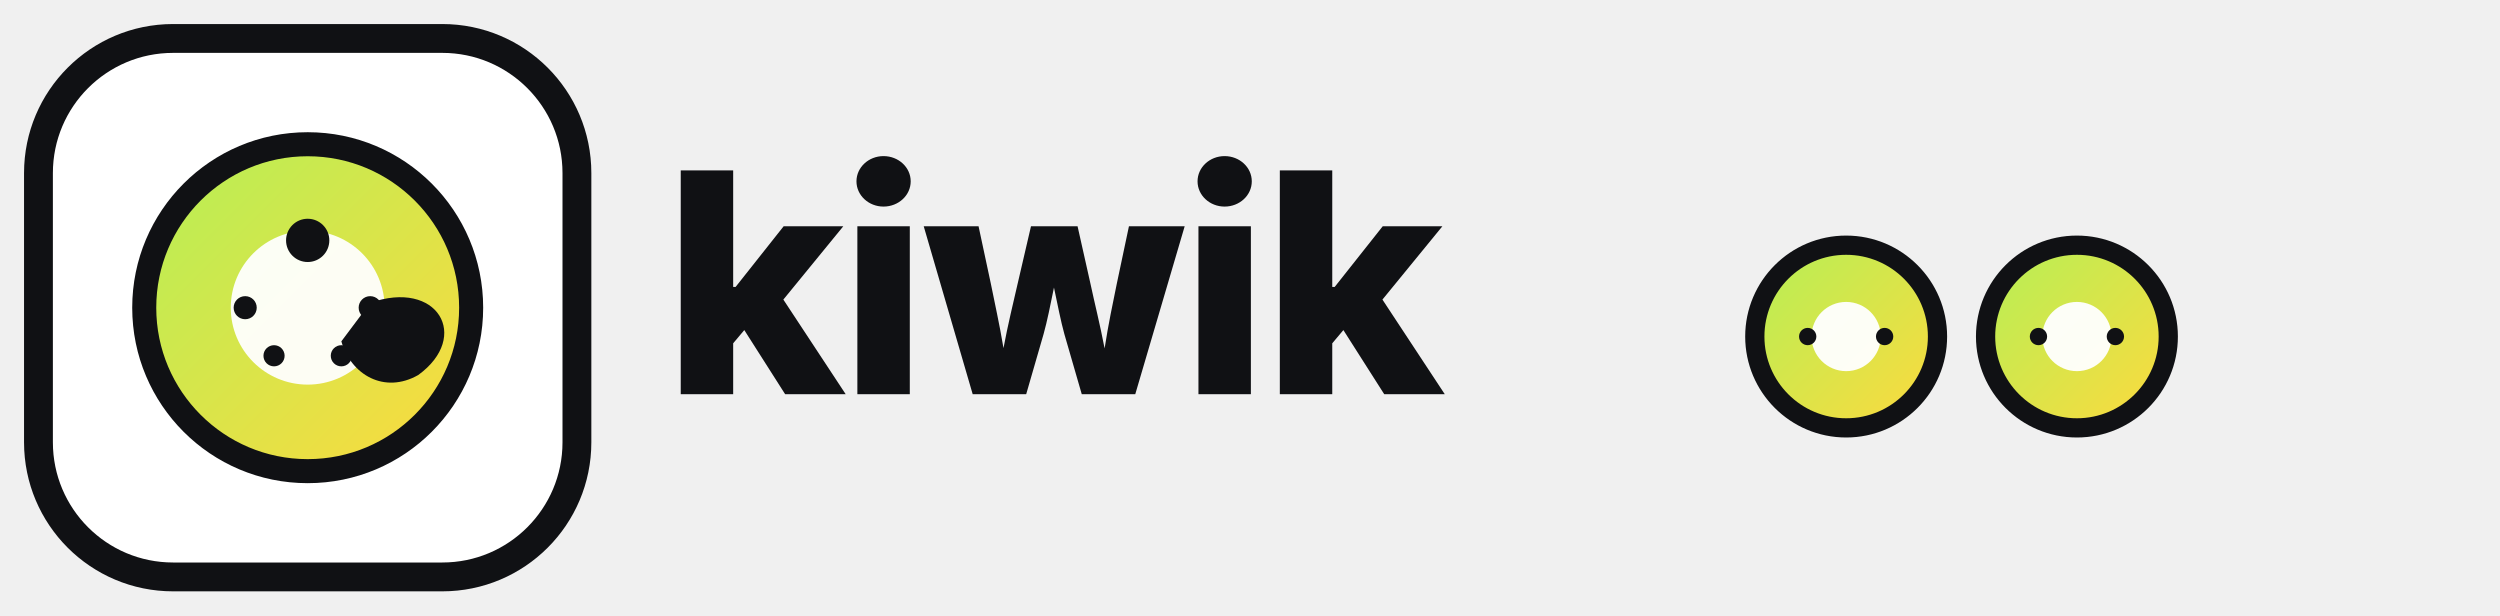
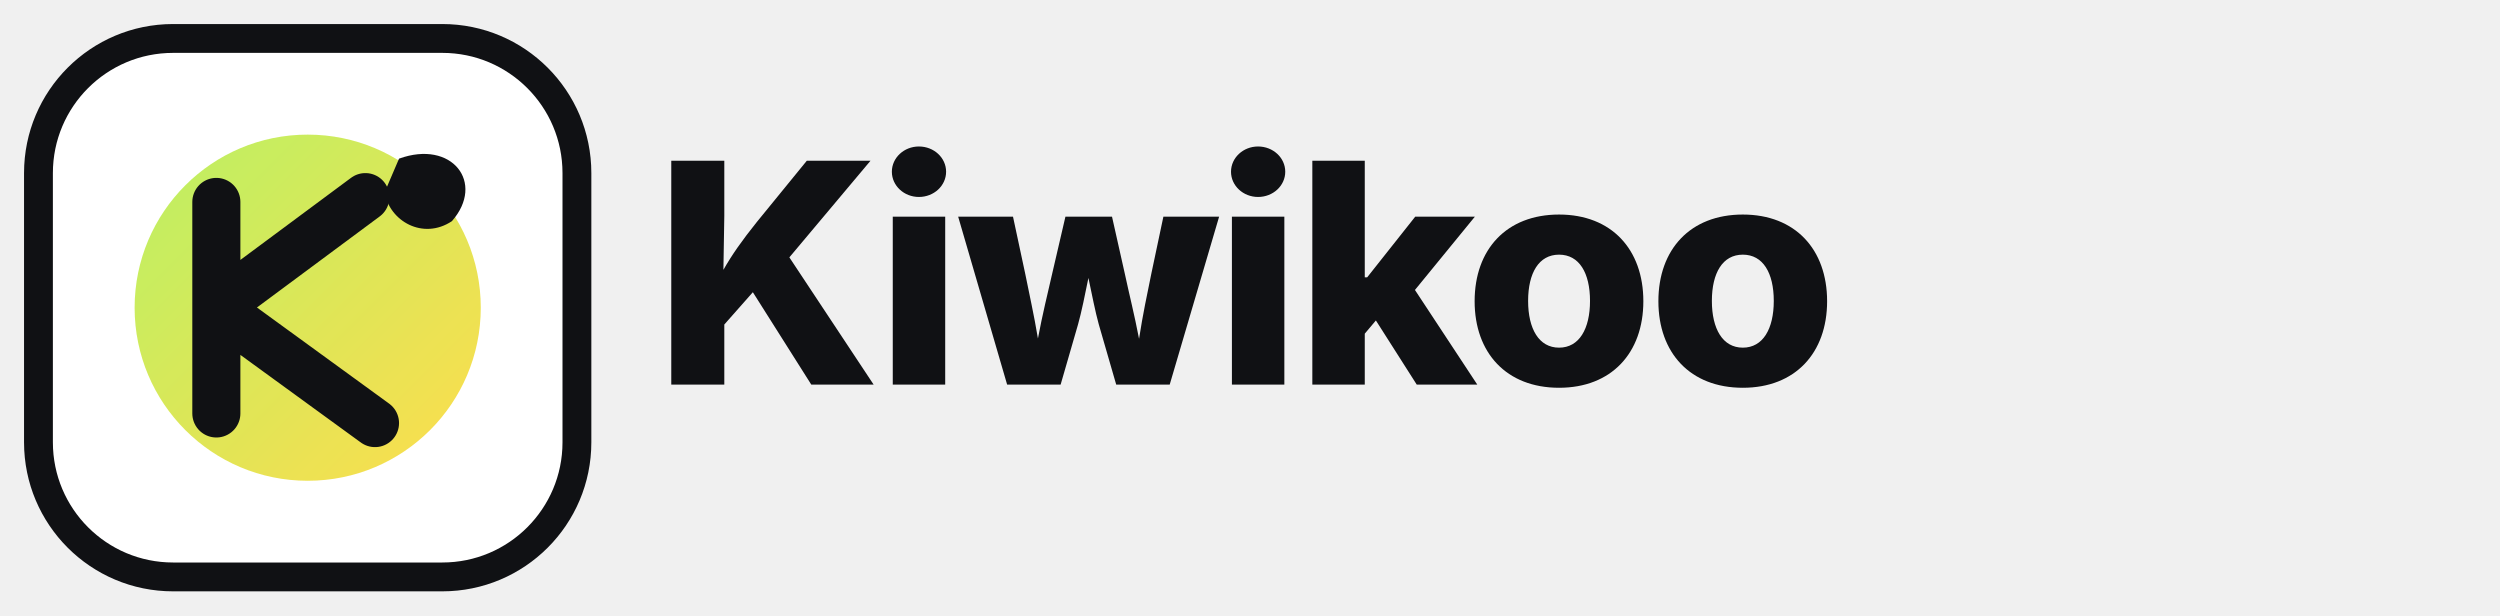
<svg xmlns="http://www.w3.org/2000/svg" width="520" height="128" viewBox="0 0 520 128" role="img" aria-labelledby="title desc">
  <defs>
    <linearGradient id="kkAccent" x1="0" y1="0" x2="1" y2="1">
      <stop offset="0%" stop-color="#B4F056" />
      <stop offset="100%" stop-color="#FFD93D" />
    </linearGradient>
  </defs>
  <g transform="translate(8 8)">
-     <rect x="0" y="0" width="112" height="112" rx="28" fill="#fff" stroke="#101114" stroke-width="6" />
-     <circle cx="56" cy="56" r="34" fill="url(#kkAccent)" stroke="#101114" stroke-width="5" />
-     <circle cx="56" cy="56" r="16" fill="#fff" opacity="0.94" />
-     <circle cx="56" cy="42" r="4.5" fill="#101114" />
-     <path d="M69 55 C83 50, 90 62, 79 70 C72 74, 65 70, 63 63" fill="#101114" />
-     <circle cx="43" cy="56" r="2.4" fill="#101114" />
-     <circle cx="49" cy="66" r="2.2" fill="#101114" />
-     <circle cx="63" cy="66" r="2.2" fill="#101114" />
-     <circle cx="69" cy="56" r="2.4" fill="#101114" />
+     <rect x="0" y="0" width="112" height="112" rx="28" fill="#FFFFFF" stroke="#101114" stroke-width="6" />
+     <circle cx="56" cy="56" r="36" fill="url(#kkAccent)" opacity="0.92" />
+     <path d="M37 34 V78 M37 56 L68 33 M37 56 L70 80" stroke="#101114" stroke-width="10" stroke-linecap="round" stroke-linejoin="round" />
+     <path d="M75 25 C86 21, 93 30, 86 38 C80 42, 73 38, 72 32" fill="#101114" />
  </g>
-   <g fill="#101114" font-family="Poppins, Inter, Segoe UI, Arial, sans-serif" font-weight="800" letter-spacing="-1.2">
-     <text x="138" y="82" font-size="64">kiwik</text>
-     <circle cx="384" cy="70" r="19" fill="url(#kkAccent)" stroke="#101114" stroke-width="4" />
-     <circle cx="432" cy="70" r="19" fill="url(#kkAccent)" stroke="#101114" stroke-width="4" />
-     <circle cx="384" cy="70" r="7.2" fill="#fff" opacity="0.95" />
-     <circle cx="432" cy="70" r="7.2" fill="#fff" opacity="0.95" />
-     <circle cx="376" cy="70" r="1.8" />
-     <circle cx="392" cy="70" r="1.8" />
-     <circle cx="424" cy="70" r="1.8" />
-     <circle cx="440" cy="70" r="1.8" />
+   <g fill="#101114" font-family="Poppins, Inter, Segoe UI, Arial, sans-serif">
+     <text x="136" y="80" font-size="64" font-weight="800" letter-spacing="-1.4">Kiwikoo</text>
+     <path d="M136 94 H448" stroke="url(#kkAccent)" stroke-width="8" stroke-linecap="round" opacity="0.95" />
  </g>
</svg>
